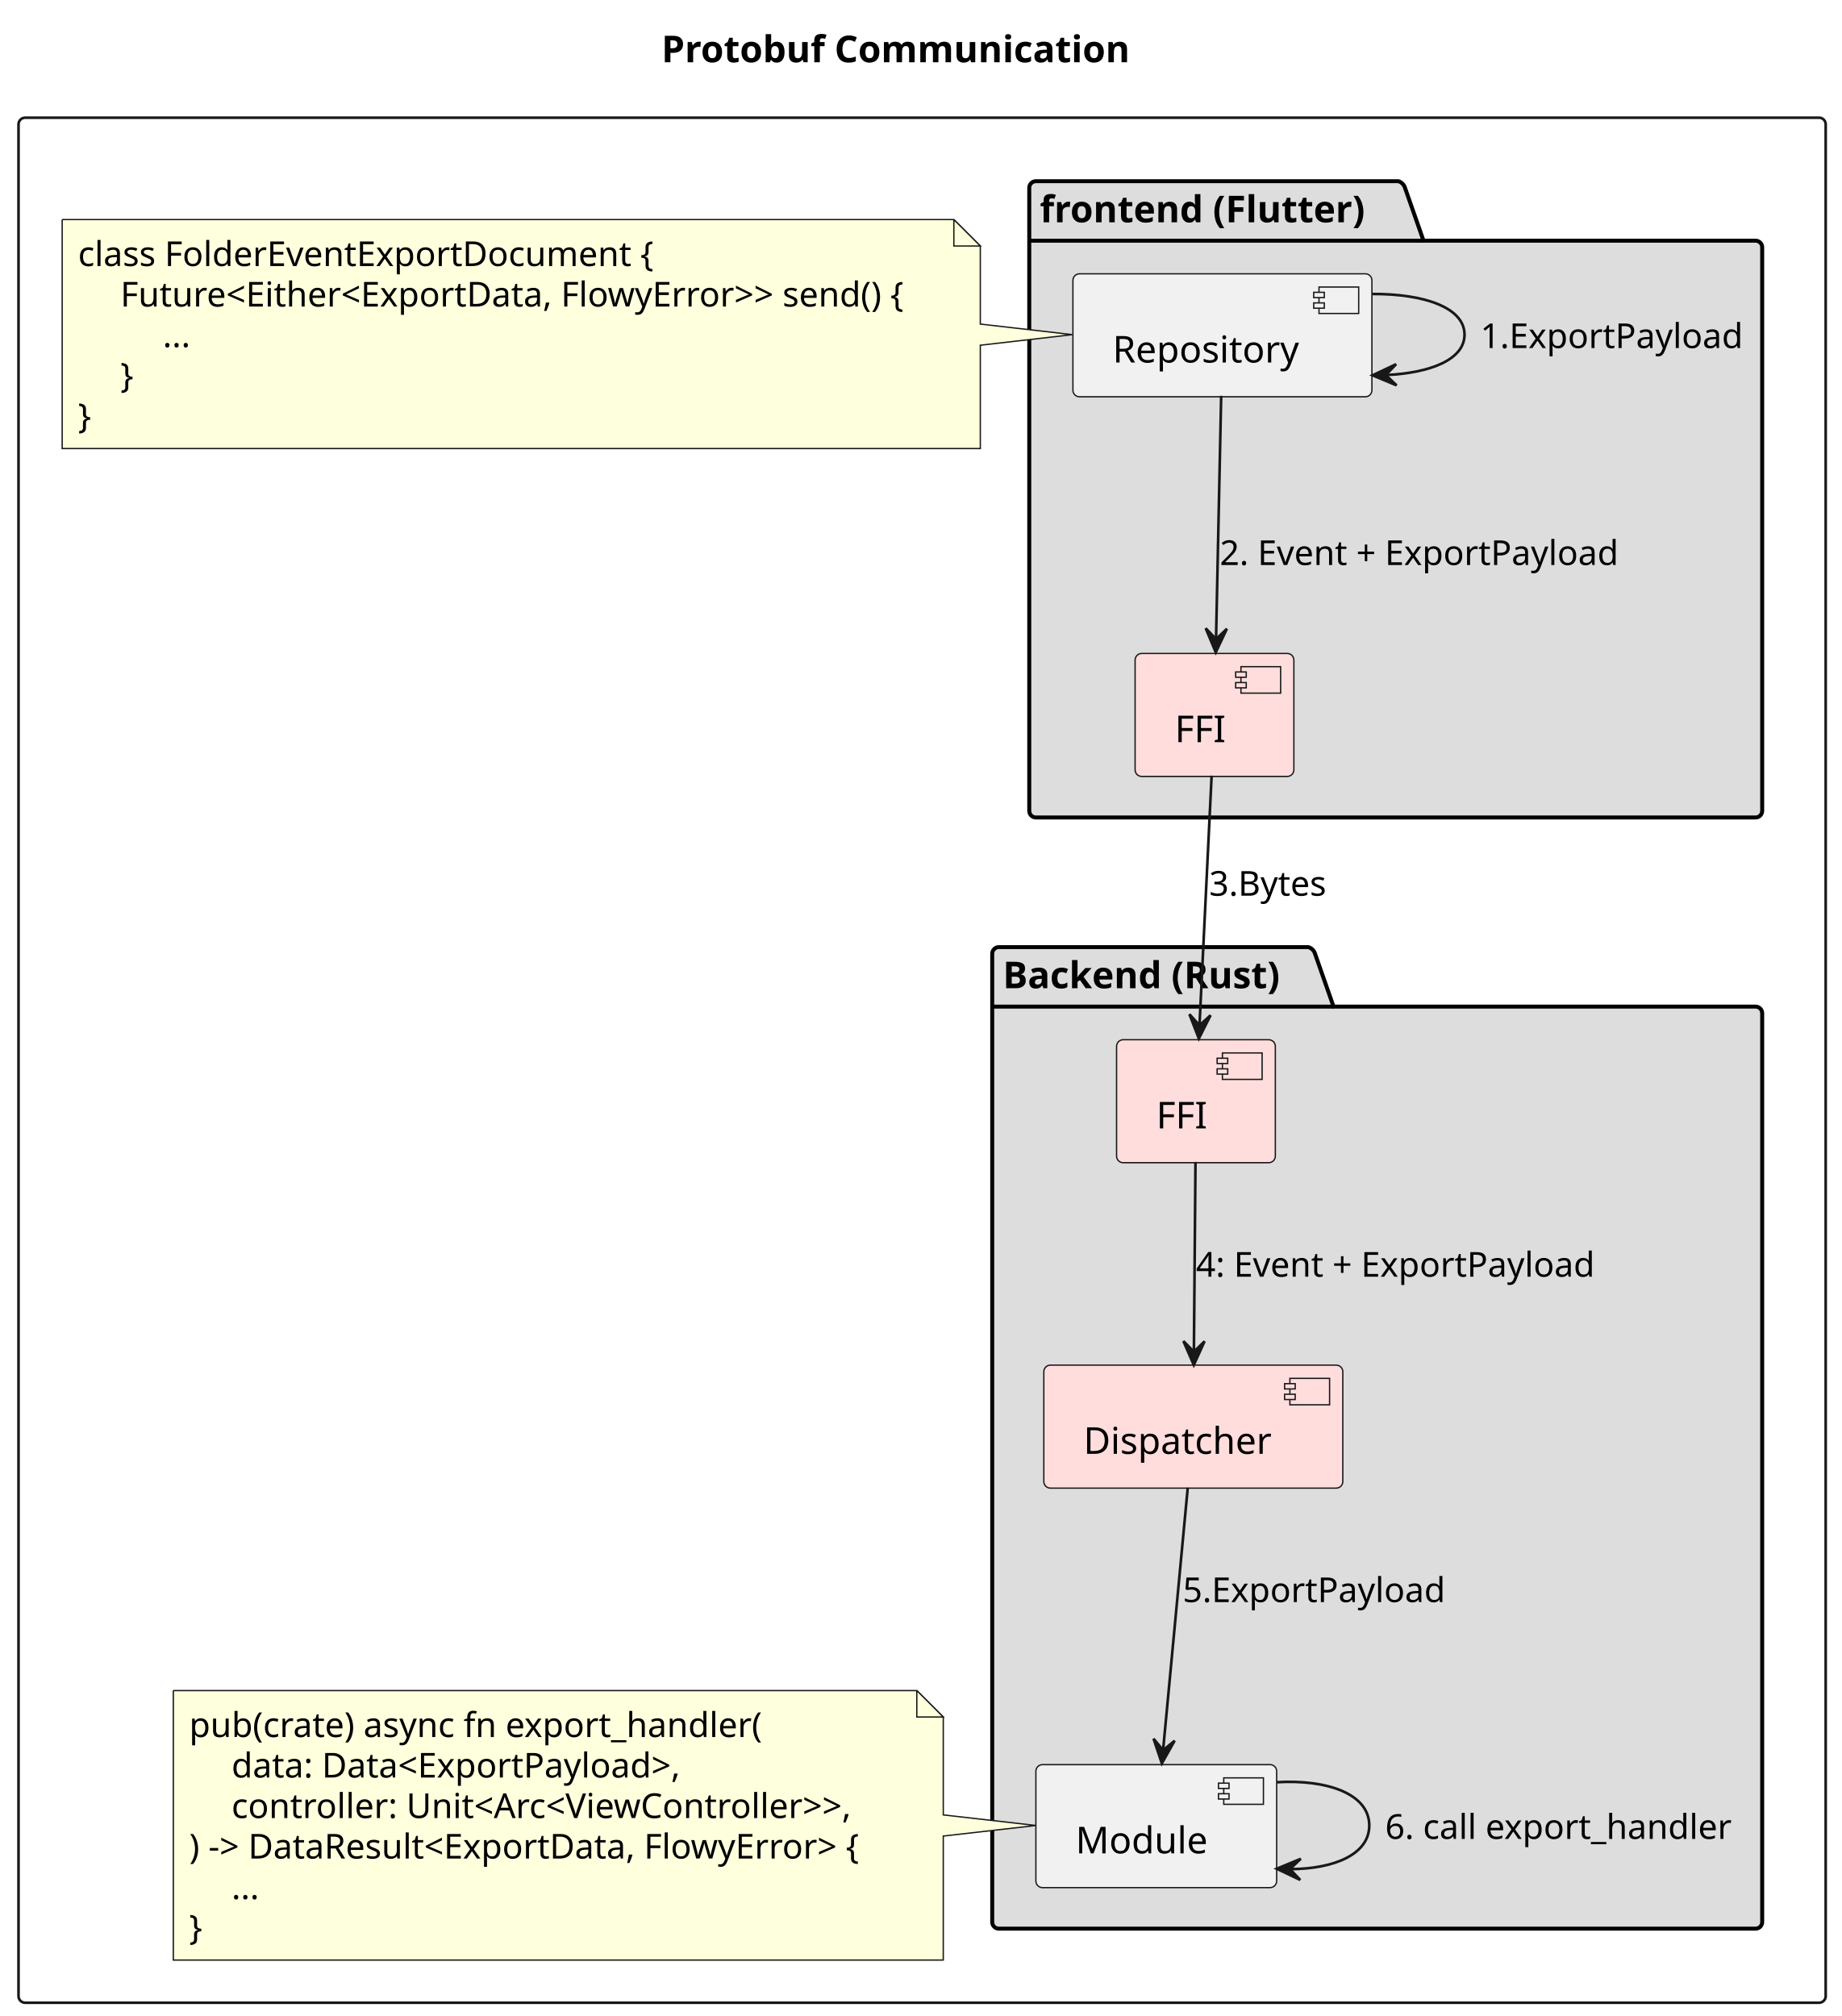
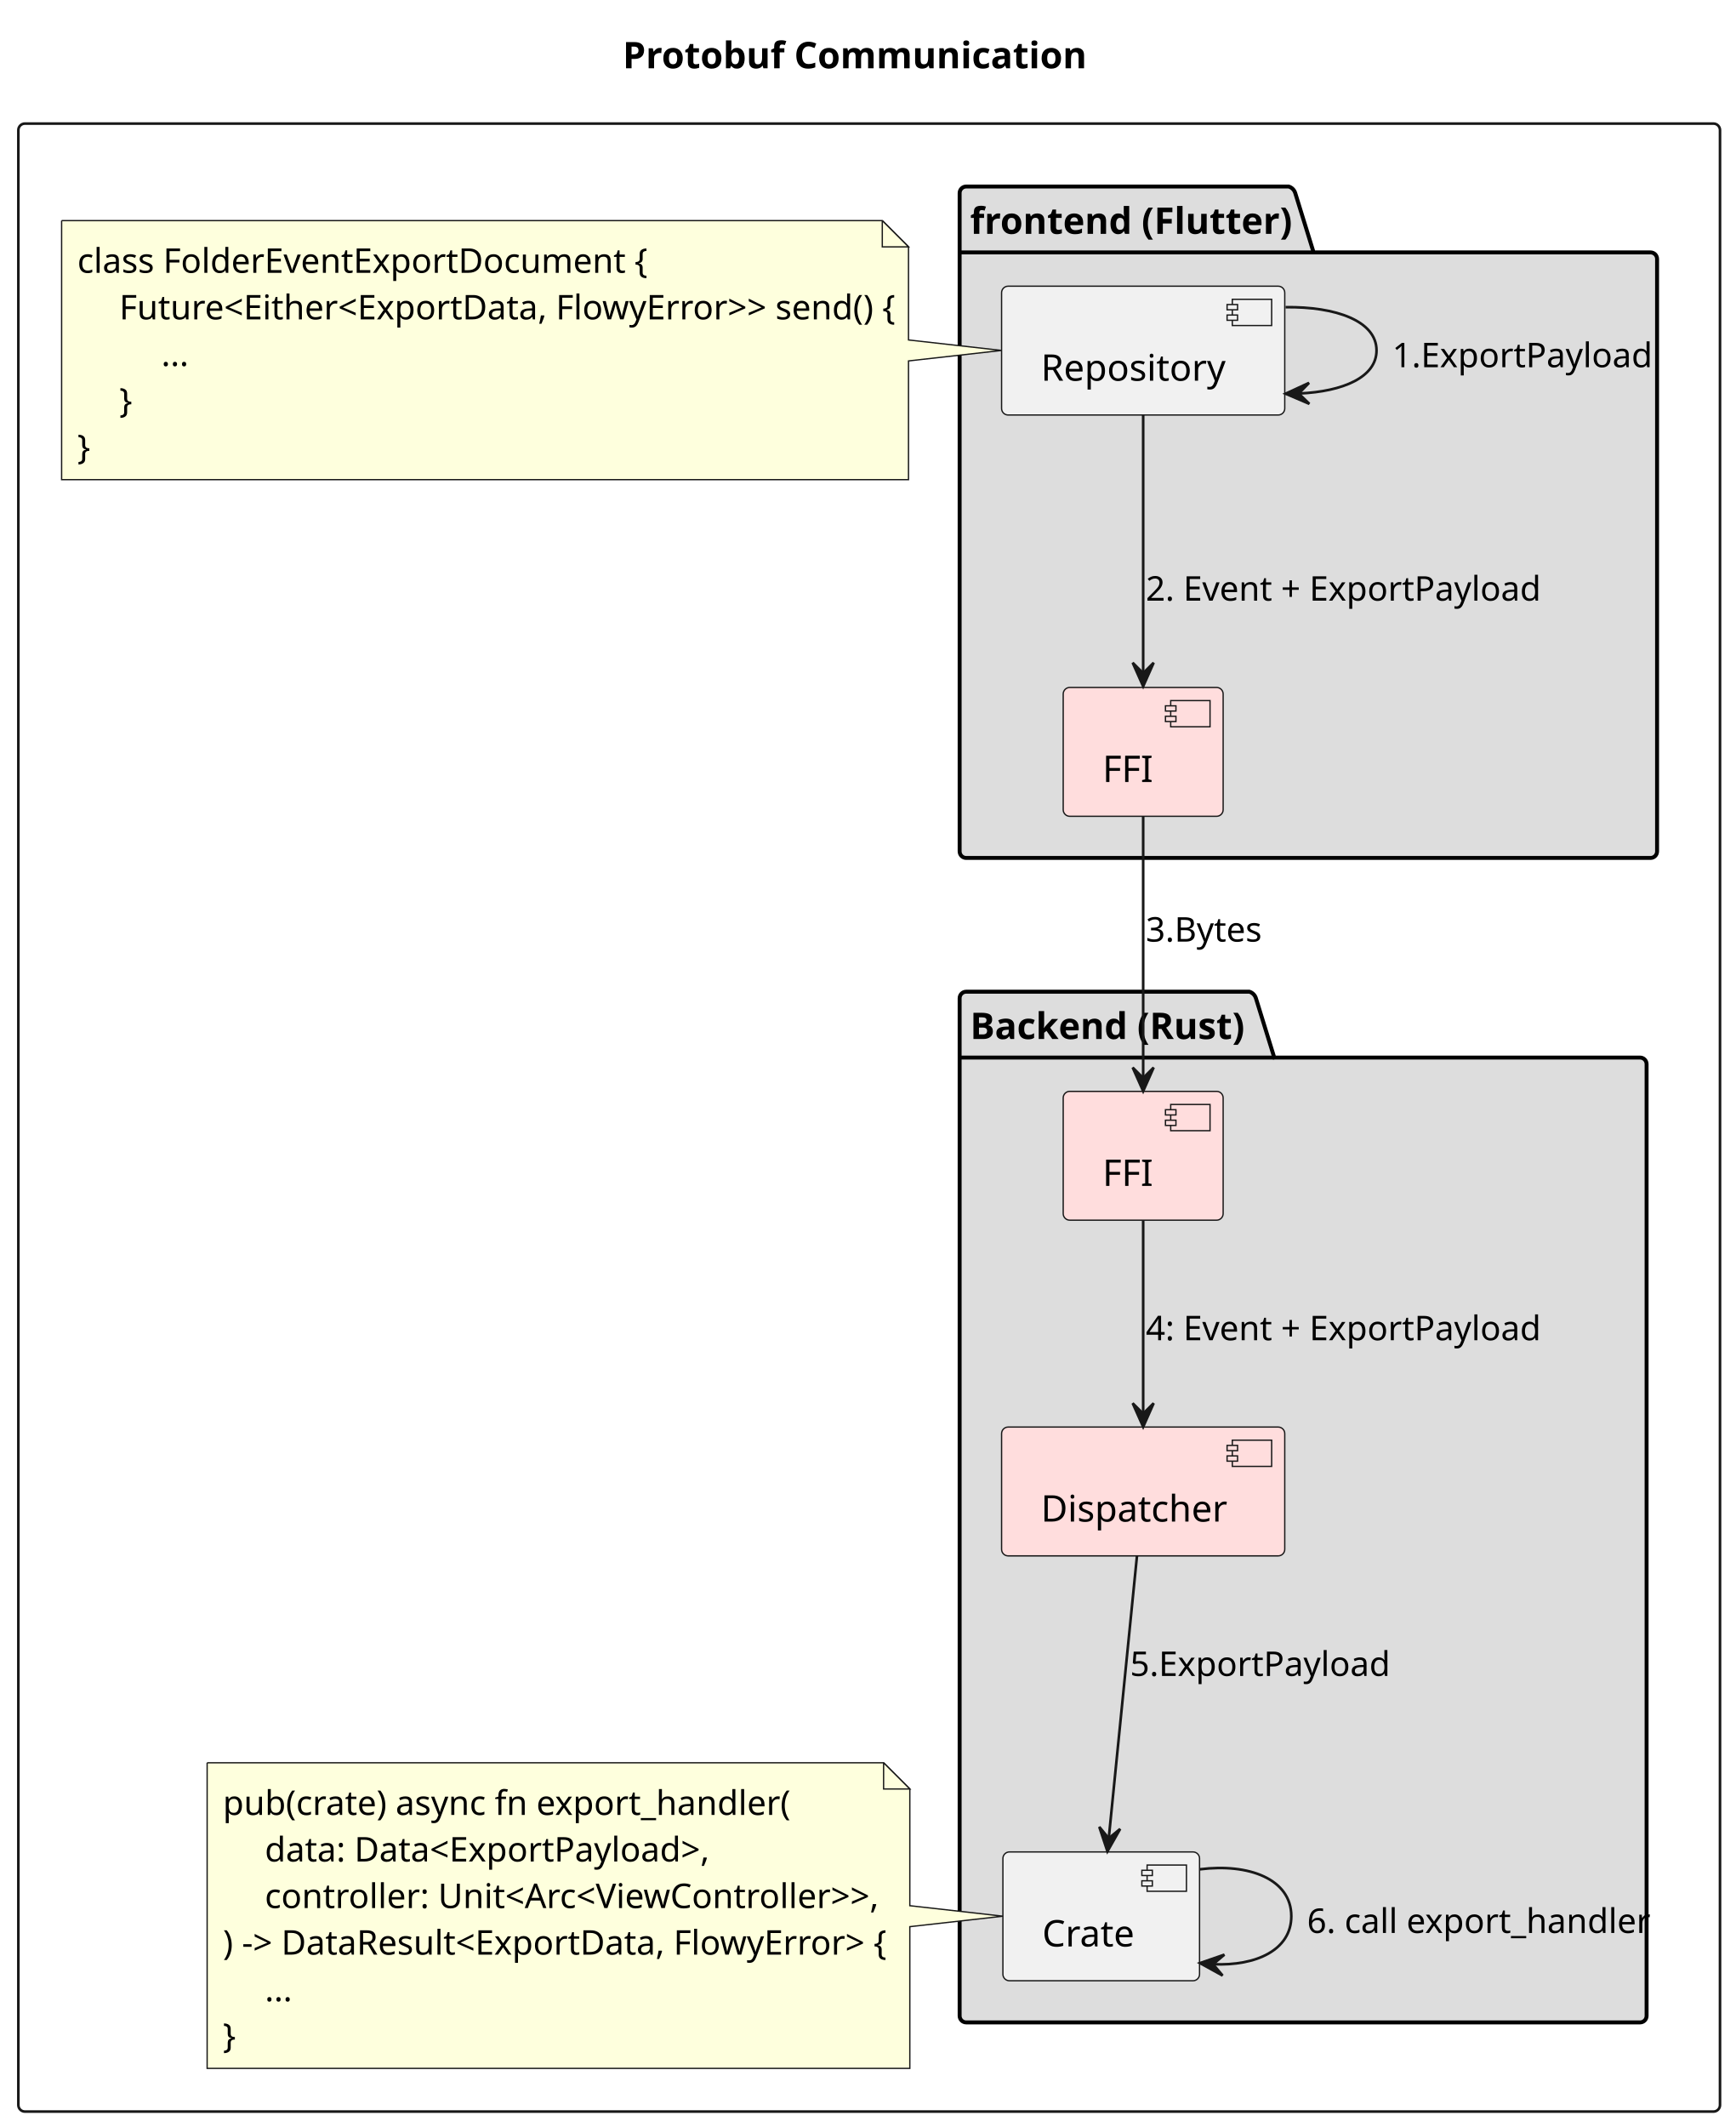
- <svg xmlns="http://www.w3.org/2000/svg" contentStyleType="text/css" height="762px" preserveAspectRatio="none" style="width:696px;height:762px;background:#FFFFFF;" version="1.1" viewBox="0 0 696 762" width="696px" zoomAndPan="magnify">
+ <svg xmlns="http://www.w3.org/2000/svg" contentStyleType="text/css" height="811px" preserveAspectRatio="none" style="width:662px;height:811px;background:#FFFFFF;" version="1.1" viewBox="0 0 662 811" width="662px" zoomAndPan="magnify">
  <defs />
  <g>
-     <rect height="26.488" style="stroke:#00000000;stroke-width:1.0;fill:none;" width="192" x="245" y="5" />
-     <text fill="#000000" font-family="sans-serif" font-size="14" font-weight="bold" lengthAdjust="spacing" textLength="182" x="250" y="23.535">Protobuf Communication</text>
-     <g id="cluster_##792">
-       <rect height="712.5" rx="2.5" ry="2.5" style="stroke:#181818;stroke-width:1.0;fill:none;" width="683" x="7" y="44.488" />
+     <rect fill="none" height="29.12" id="_title" style="stroke:none;stroke-width:1.0;" width="183" x="232.5" y="5" />
+     <text fill="#000000" font-family="sans-serif" font-size="14" font-weight="bold" lengthAdjust="spacing" textLength="173" x="237.5" y="26.044">Protobuf Communication</text>
+     <g id="cluster_##2">
+       <rect fill="none" height="758" rx="2.5" ry="2.5" style="stroke:#181818;stroke-width:1.0;" width="649" x="7" y="47.12" />
    </g>
    <g id="cluster_frontend (Flutter)">
-       <path d="M391.5,68.488 L528.5,68.488 A3.75,3.75 0 0 1 531,70.988 L538,90.977 L663.5,90.977 A2.5,2.5 0 0 1 666,93.477 L666,306.488 A2.5,2.5 0 0 1 663.5,308.988 L391.5,308.988 A2.5,2.5 0 0 1 389,306.488 L389,70.988 A2.5,2.5 0 0 1 391.5,68.488 " fill="#DDDDDD" style="stroke:#000000;stroke-width:1.5;" />
-       <line style="stroke:#000000;stroke-width:1.5;" x1="389" x2="538" y1="90.977" y2="90.977" />
-       <text fill="#000000" font-family="sans-serif" font-size="14" font-weight="bold" lengthAdjust="spacing" textLength="136" x="393" y="84.023">frontend (Flutter)</text>
+       <path d="M368.5,71.12 L491.5,71.12 A3.75,3.75 0 0 1 494,73.62 L501,96.24 L629.5,96.24 A2.5,2.5 0 0 1 632,98.74 L632,324.62 A2.5,2.5 0 0 1 629.5,327.12 L368.5,327.12 A2.5,2.5 0 0 1 366,324.62 L366,73.62 A2.5,2.5 0 0 1 368.5,71.12 " fill="#DDDDDD" style="stroke:#000000;stroke-width:1.5;" />
+       <line style="stroke:#000000;stroke-width:1.5;" x1="366" x2="501" y1="96.24" y2="96.24" />
+       <text fill="#000000" font-family="sans-serif" font-size="14" font-weight="bold" lengthAdjust="spacing" textLength="122" x="370" y="89.164">frontend (Flutter)</text>
    </g>
    <g id="cluster_Backend (Rust)">
-       <path d="M377.5,357.988 L494.5,357.988 A3.75,3.75 0 0 1 497,360.488 L504,380.477 L663.5,380.477 A2.5,2.5 0 0 1 666,382.977 L666,726.488 A2.5,2.5 0 0 1 663.5,728.988 L377.5,728.988 A2.5,2.5 0 0 1 375,726.488 L375,360.488 A2.5,2.5 0 0 1 377.5,357.988 " fill="#DDDDDD" style="stroke:#000000;stroke-width:1.5;" />
-       <line style="stroke:#000000;stroke-width:1.5;" x1="375" x2="504" y1="380.477" y2="380.477" />
-       <text fill="#000000" font-family="sans-serif" font-size="14" font-weight="bold" lengthAdjust="spacing" textLength="116" x="379" y="373.523">Backend (Rust)</text>
+       <path d="M368.5,378.12 L476.5,378.12 A3.75,3.75 0 0 1 479,380.62 L486,403.24 L625.5,403.24 A2.5,2.5 0 0 1 628,405.74 L628,768.62 A2.5,2.5 0 0 1 625.5,771.12 L368.5,771.12 A2.5,2.5 0 0 1 366,768.62 L366,380.62 A2.5,2.5 0 0 1 368.5,378.12 " fill="#DDDDDD" style="stroke:#000000;stroke-width:1.5;" />
+       <line style="stroke:#000000;stroke-width:1.5;" x1="366" x2="486" y1="403.24" y2="403.24" />
+       <text fill="#000000" font-family="sans-serif" font-size="14" font-weight="bold" lengthAdjust="spacing" textLength="107" x="370" y="396.164">Backend (Rust)</text>
    </g>
-     <g id="elem_GMN797">
-       <path d="M23.5,82.988 L23.5,169.541 A0,0 0 0 0 23.5,169.541 L370.5,169.541 A0,0 0 0 0 370.5,169.541 L370.5,130.488 L405.26,126.488 L370.5,122.488 L370.5,92.988 L360.5,82.988 L23.5,82.988 A0,0 0 0 0 23.5,82.988 " fill="#FEFFDD" style="stroke:#181818;stroke-width:0.5;" />
-       <path d="M360.5,82.988 L360.5,92.988 L370.5,92.988 L360.5,82.988 " fill="#FEFFDD" style="stroke:#181818;stroke-width:0.5;" />
-       <text fill="#000000" font-family="sans-serif" font-size="13" lengthAdjust="spacing" textLength="223" x="29.5" y="100.557">class FolderEventExportDocument {</text>
-       <text fill="#000000" font-family="sans-serif" font-size="13" lengthAdjust="spacing" textLength="310" x="45.5" y="115.867">Future&lt;Either&lt;ExportData, FlowyError&gt;&gt; send() {</text>
-       <text fill="#000000" font-family="sans-serif" font-size="13" lengthAdjust="spacing" textLength="12" x="61.5" y="131.178">...</text>
-       <text fill="#000000" font-family="sans-serif" font-size="13" lengthAdjust="spacing" textLength="4" x="45.5" y="146.488">}</text>
-       <text fill="#000000" font-family="sans-serif" font-size="13" lengthAdjust="spacing" textLength="4" x="29.5" y="161.799">}</text>
+     <g id="elem_GMN7">
+       <path d="M23.5,84.12 L23.5,182.892 A0,0 0 0 0 23.5,182.892 L346.5,182.892 A0,0 0 0 0 346.5,182.892 L346.5,137.62 L381.98,133.62 L346.5,129.62 L346.5,94.12 L336.5,84.12 L23.5,84.12 A0,0 0 0 0 23.5,84.12 " fill="#FEFFDD" style="stroke:#181818;stroke-width:0.5;" />
+       <path d="M336.5,84.12 L336.5,94.12 L346.5,94.12 L336.5,84.12 " fill="#FEFFDD" style="stroke:#181818;stroke-width:0.5;" />
+       <text fill="#000000" font-family="sans-serif" font-size="13" lengthAdjust="spacing" textLength="208" x="29.5" y="104.018">class FolderEventExportDocument {</text>
+       <text fill="#000000" font-family="sans-serif" font-size="13" lengthAdjust="spacing" textLength="286" x="45.5" y="121.772">Future&lt;Either&lt;ExportData, FlowyError&gt;&gt; send() {</text>
+       <text fill="#000000" font-family="sans-serif" font-size="13" lengthAdjust="spacing" textLength="12" x="61.5" y="139.527">...</text>
+       <text fill="#000000" font-family="sans-serif" font-size="13" lengthAdjust="spacing" textLength="4" x="45.5" y="157.281">}</text>
+       <text fill="#000000" font-family="sans-serif" font-size="13" lengthAdjust="spacing" textLength="4" x="29.5" y="175.036">}</text>
    </g>
-     <g id="elem_GMN804">
-       <path d="M65.5,638.988 L65.5,740.852 A0,0 0 0 0 65.5,740.852 L356.5,740.852 A0,0 0 0 0 356.5,740.852 L356.5,693.988 L391.5,689.988 L356.5,685.988 L356.5,648.988 L346.5,638.988 L65.5,638.988 A0,0 0 0 0 65.5,638.988 " fill="#FEFFDD" style="stroke:#181818;stroke-width:0.5;" />
-       <path d="M346.5,638.988 L346.5,648.988 L356.5,648.988 L346.5,638.988 " fill="#FEFFDD" style="stroke:#181818;stroke-width:0.5;" />
-       <text fill="#000000" font-family="sans-serif" font-size="13" lengthAdjust="spacing" textLength="223" x="71.5" y="656.557">pub(crate) async fn export_handler(</text>
-       <text fill="#000000" font-family="sans-serif" font-size="13" lengthAdjust="spacing" textLength="177" x="87.5" y="671.867">data: Data&lt;ExportPayload&gt;,</text>
-       <text fill="#000000" font-family="sans-serif" font-size="13" lengthAdjust="spacing" textLength="252" x="87.5" y="687.178">controller: Unit&lt;Arc&lt;ViewController&gt;&gt;,</text>
-       <text fill="#000000" font-family="sans-serif" font-size="13" lengthAdjust="spacing" textLength="270" x="71.5" y="702.488">) -&gt; DataResult&lt;ExportData, FlowyError&gt; {</text>
-       <text fill="#000000" font-family="sans-serif" font-size="13" lengthAdjust="spacing" textLength="12" x="87.5" y="717.799">...</text>
-       <text fill="#000000" font-family="sans-serif" font-size="13" lengthAdjust="spacing" textLength="4" x="71.5" y="733.109">}</text>
+     <g id="elem_GMN14">
+       <path d="M79,672.12 L79,788.646 A0,0 0 0 0 79,788.646 L347,788.646 A0,0 0 0 0 347,788.646 L347,734.62 L382.48,730.62 L347,726.62 L347,682.12 L337,672.12 L79,672.12 A0,0 0 0 0 79,672.12 " fill="#FEFFDD" style="stroke:#181818;stroke-width:0.5;" />
+       <path d="M337,672.12 L337,682.12 L347,682.12 L337,672.12 " fill="#FEFFDD" style="stroke:#181818;stroke-width:0.5;" />
+       <text fill="#000000" font-family="sans-serif" font-size="13" lengthAdjust="spacing" textLength="204" x="85" y="692.018">pub(crate) async fn export_handler(</text>
+       <text fill="#000000" font-family="sans-serif" font-size="13" lengthAdjust="spacing" textLength="165" x="101" y="709.773">data: Data&lt;ExportPayload&gt;,</text>
+       <text fill="#000000" font-family="sans-serif" font-size="13" lengthAdjust="spacing" textLength="223" x="101" y="727.527">controller: Unit&lt;Arc&lt;ViewController&gt;&gt;,</text>
+       <text fill="#000000" font-family="sans-serif" font-size="13" lengthAdjust="spacing" textLength="247" x="85" y="745.281">) -&gt; DataResult&lt;ExportData, FlowyError&gt; {</text>
+       <text fill="#000000" font-family="sans-serif" font-size="13" lengthAdjust="spacing" textLength="12" x="101" y="763.036">...</text>
+       <text fill="#000000" font-family="sans-serif" font-size="13" lengthAdjust="spacing" textLength="4" x="85" y="780.79">}</text>
    </g>
    <g id="elem_Repository">
-       <rect fill="#F1F1F1" height="46.488" rx="2.5" ry="2.5" style="stroke:#181818;stroke-width:0.5;" width="113" x="405.5" y="103.488" />
-       <rect fill="#F1F1F1" height="10" style="stroke:#181818;stroke-width:0.5;" width="15" x="498.5" y="108.488" />
-       <rect fill="#F1F1F1" height="2" style="stroke:#181818;stroke-width:0.5;" width="4" x="496.5" y="110.488" />
-       <rect fill="#F1F1F1" height="2" style="stroke:#181818;stroke-width:0.5;" width="4" x="496.5" y="114.488" />
-       <text fill="#000000" font-family="sans-serif" font-size="14" lengthAdjust="spacing" textLength="73" x="420.5" y="137.023">Repository</text>
+       <rect fill="#F1F1F1" height="49.12" rx="2.5" ry="2.5" style="stroke:#181818;stroke-width:0.5;" width="108" x="382" y="109.12" />
+       <rect fill="#F1F1F1" height="10" style="stroke:#181818;stroke-width:0.5;" width="15" x="470" y="114.12" />
+       <rect fill="#F1F1F1" height="2" style="stroke:#181818;stroke-width:0.5;" width="4" x="468" y="116.12" />
+       <rect fill="#F1F1F1" height="2" style="stroke:#181818;stroke-width:0.5;" width="4" x="468" y="120.12" />
+       <text fill="#000000" font-family="sans-serif" font-size="14" lengthAdjust="spacing" textLength="68" x="397" y="145.164">Repository</text>
    </g>
    <g id="elem_FFI_Frontend">
-       <rect fill="#FFDDDD" height="46.488" rx="2.5" ry="2.5" style="stroke:#181818;stroke-width:0.5;" width="60" x="429" y="246.988" />
-       <rect fill="#FFDDDD" height="10" style="stroke:#181818;stroke-width:0.5;" width="15" x="469" y="251.988" />
-       <rect fill="#FFDDDD" height="2" style="stroke:#181818;stroke-width:0.5;" width="4" x="467" y="253.988" />
-       <rect fill="#FFDDDD" height="2" style="stroke:#181818;stroke-width:0.5;" width="4" x="467" y="257.988" />
-       <text fill="#000000" font-family="sans-serif" font-size="14" lengthAdjust="spacing" textLength="20" x="444" y="280.523">FFI</text>
+       <rect fill="#FFDDDD" height="49.12" rx="2.5" ry="2.5" style="stroke:#181818;stroke-width:0.5;" width="61" x="405.5" y="262.12" />
+       <rect fill="#FFDDDD" height="10" style="stroke:#181818;stroke-width:0.5;" width="15" x="446.5" y="267.12" />
+       <rect fill="#FFDDDD" height="2" style="stroke:#181818;stroke-width:0.5;" width="4" x="444.5" y="269.12" />
+       <rect fill="#FFDDDD" height="2" style="stroke:#181818;stroke-width:0.5;" width="4" x="444.5" y="273.12" />
+       <text fill="#000000" font-family="sans-serif" font-size="14" lengthAdjust="spacing" textLength="21" x="420.5" y="298.164">FFI</text>
    </g>
-     <g id="elem_Module">
-       <rect fill="#F1F1F1" height="46.488" rx="2.5" ry="2.5" style="stroke:#181818;stroke-width:0.5;" width="91" x="391.5" y="666.988" />
-       <rect fill="#F1F1F1" height="10" style="stroke:#181818;stroke-width:0.5;" width="15" x="462.5" y="671.988" />
-       <rect fill="#F1F1F1" height="2" style="stroke:#181818;stroke-width:0.5;" width="4" x="460.5" y="673.988" />
-       <rect fill="#F1F1F1" height="2" style="stroke:#181818;stroke-width:0.5;" width="4" x="460.5" y="677.988" />
-       <text fill="#000000" font-family="sans-serif" font-size="14" lengthAdjust="spacing" textLength="51" x="406.5" y="700.523">Module</text>
+     <g id="elem_Crate">
+       <rect fill="#F1F1F1" height="49.12" rx="2.5" ry="2.5" style="stroke:#181818;stroke-width:0.5;" width="75" x="382.5" y="706.12" />
+       <rect fill="#F1F1F1" height="10" style="stroke:#181818;stroke-width:0.5;" width="15" x="437.5" y="711.12" />
+       <rect fill="#F1F1F1" height="2" style="stroke:#181818;stroke-width:0.5;" width="4" x="435.5" y="713.12" />
+       <rect fill="#F1F1F1" height="2" style="stroke:#181818;stroke-width:0.5;" width="4" x="435.5" y="717.12" />
+       <text fill="#000000" font-family="sans-serif" font-size="14" lengthAdjust="spacing" textLength="35" x="397.5" y="742.164">Crate</text>
    </g>
    <g id="elem_Dispatcher">
-       <rect fill="#FFDDDD" height="46.488" rx="2.5" ry="2.5" style="stroke:#181818;stroke-width:0.5;" width="113" x="394.5" y="515.988" />
-       <rect fill="#FFDDDD" height="10" style="stroke:#181818;stroke-width:0.5;" width="15" x="487.5" y="520.988" />
-       <rect fill="#FFDDDD" height="2" style="stroke:#181818;stroke-width:0.5;" width="4" x="485.5" y="522.988" />
-       <rect fill="#FFDDDD" height="2" style="stroke:#181818;stroke-width:0.5;" width="4" x="485.5" y="526.988" />
-       <text fill="#000000" font-family="sans-serif" font-size="14" lengthAdjust="spacing" textLength="73" x="409.5" y="549.523">Dispatcher</text>
+       <rect fill="#FFDDDD" height="49.12" rx="2.5" ry="2.5" style="stroke:#181818;stroke-width:0.5;" width="108" x="382" y="544.12" />
+       <rect fill="#FFDDDD" height="10" style="stroke:#181818;stroke-width:0.5;" width="15" x="470" y="549.12" />
+       <rect fill="#FFDDDD" height="2" style="stroke:#181818;stroke-width:0.5;" width="4" x="468" y="551.12" />
+       <rect fill="#FFDDDD" height="2" style="stroke:#181818;stroke-width:0.5;" width="4" x="468" y="555.12" />
+       <text fill="#000000" font-family="sans-serif" font-size="14" lengthAdjust="spacing" textLength="68" x="397" y="580.164">Dispatcher</text>
    </g>
    <g id="elem_FFI_Backend">
-       <rect fill="#FFDDDD" height="46.488" rx="2.5" ry="2.5" style="stroke:#181818;stroke-width:0.5;" width="60" x="422" y="392.988" />
-       <rect fill="#FFDDDD" height="10" style="stroke:#181818;stroke-width:0.5;" width="15" x="462" y="397.988" />
-       <rect fill="#FFDDDD" height="2" style="stroke:#181818;stroke-width:0.5;" width="4" x="460" y="399.988" />
-       <rect fill="#FFDDDD" height="2" style="stroke:#181818;stroke-width:0.5;" width="4" x="460" y="403.988" />
-       <text fill="#000000" font-family="sans-serif" font-size="14" lengthAdjust="spacing" textLength="20" x="437" y="426.523">FFI</text>
+       <rect fill="#FFDDDD" height="49.12" rx="2.5" ry="2.5" style="stroke:#181818;stroke-width:0.5;" width="61" x="405.5" y="416.12" />
+       <rect fill="#FFDDDD" height="10" style="stroke:#181818;stroke-width:0.5;" width="15" x="446.5" y="421.12" />
+       <rect fill="#FFDDDD" height="2" style="stroke:#181818;stroke-width:0.5;" width="4" x="444.5" y="423.12" />
+       <rect fill="#FFDDDD" height="2" style="stroke:#181818;stroke-width:0.5;" width="4" x="444.5" y="427.12" />
+       <text fill="#000000" font-family="sans-serif" font-size="14" lengthAdjust="spacing" textLength="21" x="420.5" y="452.164">FFI</text>
    </g>
    <g id="link_Repository_Repository">
-       <path d="M518.74,111.118 C538.01,111.038 553.5,116.158 553.5,126.488 C553.5,135.848 540.78,140.938 524.05,141.748 " fill="none" id="Repository-to-Repository" style="stroke:#181818;stroke-width:1.0;" />
-       <polygon fill="#181818" points="518.74,141.858,527.829,145.652,523.739,141.744,527.646,137.654,518.74,141.858" style="stroke:#181818;stroke-width:1.0;" />
-       <text fill="#000000" font-family="sans-serif" font-size="13" lengthAdjust="spacing" textLength="101" x="559.5" y="131.557">1.ExportPayload</text>
+       <path d="M490.32,117.13 C509.46,116.87 525,122.36 525,133.62 C525,143.82 512.24,149.29 495.6,150.03 " fill="none" id="Repository-to-Repository" style="stroke:#181818;stroke-width:1.0;" />
+       <polygon fill="#181818" points="490.32,150.11,499.376,153.981,495.32,150.039,499.262,145.982,490.32,150.11" style="stroke:#181818;stroke-width:1.0;" />
+       <text fill="#000000" font-family="sans-serif" font-size="13" lengthAdjust="spacing" textLength="96" x="531" y="140.018">1.ExportPayload</text>
    </g>
    <g id="link_Repository_FFI_Frontend">
-       <path d="M461.53,149.598 C461.01,174.378 460.15,214.578 459.59,241.388 " fill="none" id="Repository-to-FFI_Frontend" style="stroke:#181818;stroke-width:1.0;" />
-       <polygon fill="#181818" points="459.48,246.568,463.685,237.662,459.594,241.57,455.687,237.479,459.48,246.568" style="stroke:#181818;stroke-width:1.0;" />
-       <text fill="#000000" font-family="sans-serif" font-size="13" lengthAdjust="spacing" textLength="157" x="461" y="213.557">2. Event + ExportPayload</text>
+       <path d="M436,158.21 C436,184.76 436,227.91 436,256.53 " fill="none" id="Repository-to-FFI_Frontend" style="stroke:#181818;stroke-width:1.0;" />
+       <polygon fill="#181818" points="436,261.69,440,252.69,436,256.69,432,252.69,436,261.69" style="stroke:#181818;stroke-width:1.0;" />
+       <text fill="#000000" font-family="sans-serif" font-size="13" lengthAdjust="spacing" textLength="148" x="437" y="229.018">2. Event + ExportPayload</text>
    </g>
    <g id="link_FFI_Frontend_FFI_Backend">
-       <path d="M457.92,293.168 C456.69,318.468 454.68,359.848 453.35,387.258 " fill="none" id="FFI_Frontend-to-FFI_Backend" style="stroke:#181818;stroke-width:1.0;" />
-       <polygon fill="#181818" points="453.09,392.538,457.523,383.744,453.333,387.544,449.533,383.354,453.09,392.538" style="stroke:#181818;stroke-width:1.0;" />
-       <text fill="#000000" font-family="sans-serif" font-size="13" lengthAdjust="spacing" textLength="45" x="457" y="338.557">3.Bytes</text>
+       <path d="M436,311.37 C436,338.25 436,382.04 436,410.84 " fill="none" id="FFI_Frontend-to-FFI_Backend" style="stroke:#181818;stroke-width:1.0;" />
+       <polygon fill="#181818" points="436,416.04,440,407.04,436,411.04,432,407.04,436,416.04" style="stroke:#181818;stroke-width:1.0;" />
+       <text fill="#000000" font-family="sans-serif" font-size="13" lengthAdjust="spacing" textLength="45" x="437" y="359.018">3.Bytes</text>
    </g>
    <g id="link_FFI_Backend_Dispatcher">
-       <path d="M451.82,439.178 C451.65,459.398 451.4,489.298 451.22,510.908 " fill="none" id="FFI_Backend-to-Dispatcher" style="stroke:#181818;stroke-width:1.0;" />
-       <polygon fill="#181818" points="451.18,515.938,455.257,506.973,451.223,510.938,447.257,506.904,451.18,515.938" style="stroke:#181818;stroke-width:1.0;" />
-       <text fill="#000000" font-family="sans-serif" font-size="13" lengthAdjust="spacing" textLength="157" x="452" y="482.557">4: Event + ExportPayload</text>
+       <path d="M436,465.32 C436,486.17 436,516.6 436,538.84 " fill="none" id="FFI_Backend-to-Dispatcher" style="stroke:#181818;stroke-width:1.0;" />
+       <polygon fill="#181818" points="436,544.03,440,535.03,436,539.03,432,535.03,436,544.03" style="stroke:#181818;stroke-width:1.0;" />
+       <text fill="#000000" font-family="sans-serif" font-size="13" lengthAdjust="spacing" textLength="148" x="437" y="511.018">4: Event + ExportPayload</text>
    </g>
-     <g id="link_Dispatcher_Module">
-       <path d="M448.9,562.298 C446.42,588.738 442.28,632.808 439.59,661.378 " fill="none" id="Dispatcher-to-Module" style="stroke:#181818;stroke-width:1.0;" />
-       <polygon fill="#181818" points="439.11,666.528,443.942,657.946,439.582,661.551,435.978,657.191,439.11,666.528" style="stroke:#181818;stroke-width:1.0;" />
-       <text fill="#000000" font-family="sans-serif" font-size="13" lengthAdjust="spacing" textLength="101" x="447" y="605.557">5.ExportPayload</text>
+     <g id="link_Dispatcher_Crate">
+       <path d="M433.64,593.23 C430.78,621.82 425.96,669.98 422.89,700.76 " fill="none" id="Dispatcher-to-Crate" style="stroke:#181818;stroke-width:1.0;" />
+       <polygon fill="#181818" points="422.37,705.91,427.226,697.342,422.856,700.934,419.264,696.564,422.37,705.91" style="stroke:#181818;stroke-width:1.0;" />
+       <text fill="#000000" font-family="sans-serif" font-size="13" lengthAdjust="spacing" textLength="96" x="431" y="639.018">5.ExportPayload</text>
    </g>
-     <g id="link_Module_Module">
-       <path d="M482.52,673.638 C501.45,672.508 517.5,677.958 517.5,689.988 C517.5,700.888 504.32,706.388 487.75,706.488 " fill="none" id="Module-to-Module" style="stroke:#181818;stroke-width:1.0;" />
-       <polygon fill="#181818" points="482.52,706.338,491.414,710.568,487.518,706.467,491.62,702.571,482.52,706.338" style="stroke:#181818;stroke-width:1.0;" />
-       <text fill="#000000" font-family="sans-serif" font-size="13" lengthAdjust="spacing" textLength="137" x="523.5" y="695.057">6. call export_handler</text>
+     <g id="link_Crate_Crate">
+       <path d="M457.67,712.74 C476.13,710.4 492.5,716.36 492.5,730.62 C492.5,743.54 479.05,749.65 462.8,748.94 " fill="none" id="Crate-to-Crate" style="stroke:#181818;stroke-width:1.0;" />
+       <polygon fill="#181818" points="457.67,748.5,466.294,753.256,462.652,748.928,466.979,745.286,457.67,748.5" style="stroke:#181818;stroke-width:1.0;" />
+       <text fill="#000000" font-family="sans-serif" font-size="13" lengthAdjust="spacing" textLength="124" x="498.5" y="737.018">6. call export_handler</text>
    </g>
  </g>
</svg>
